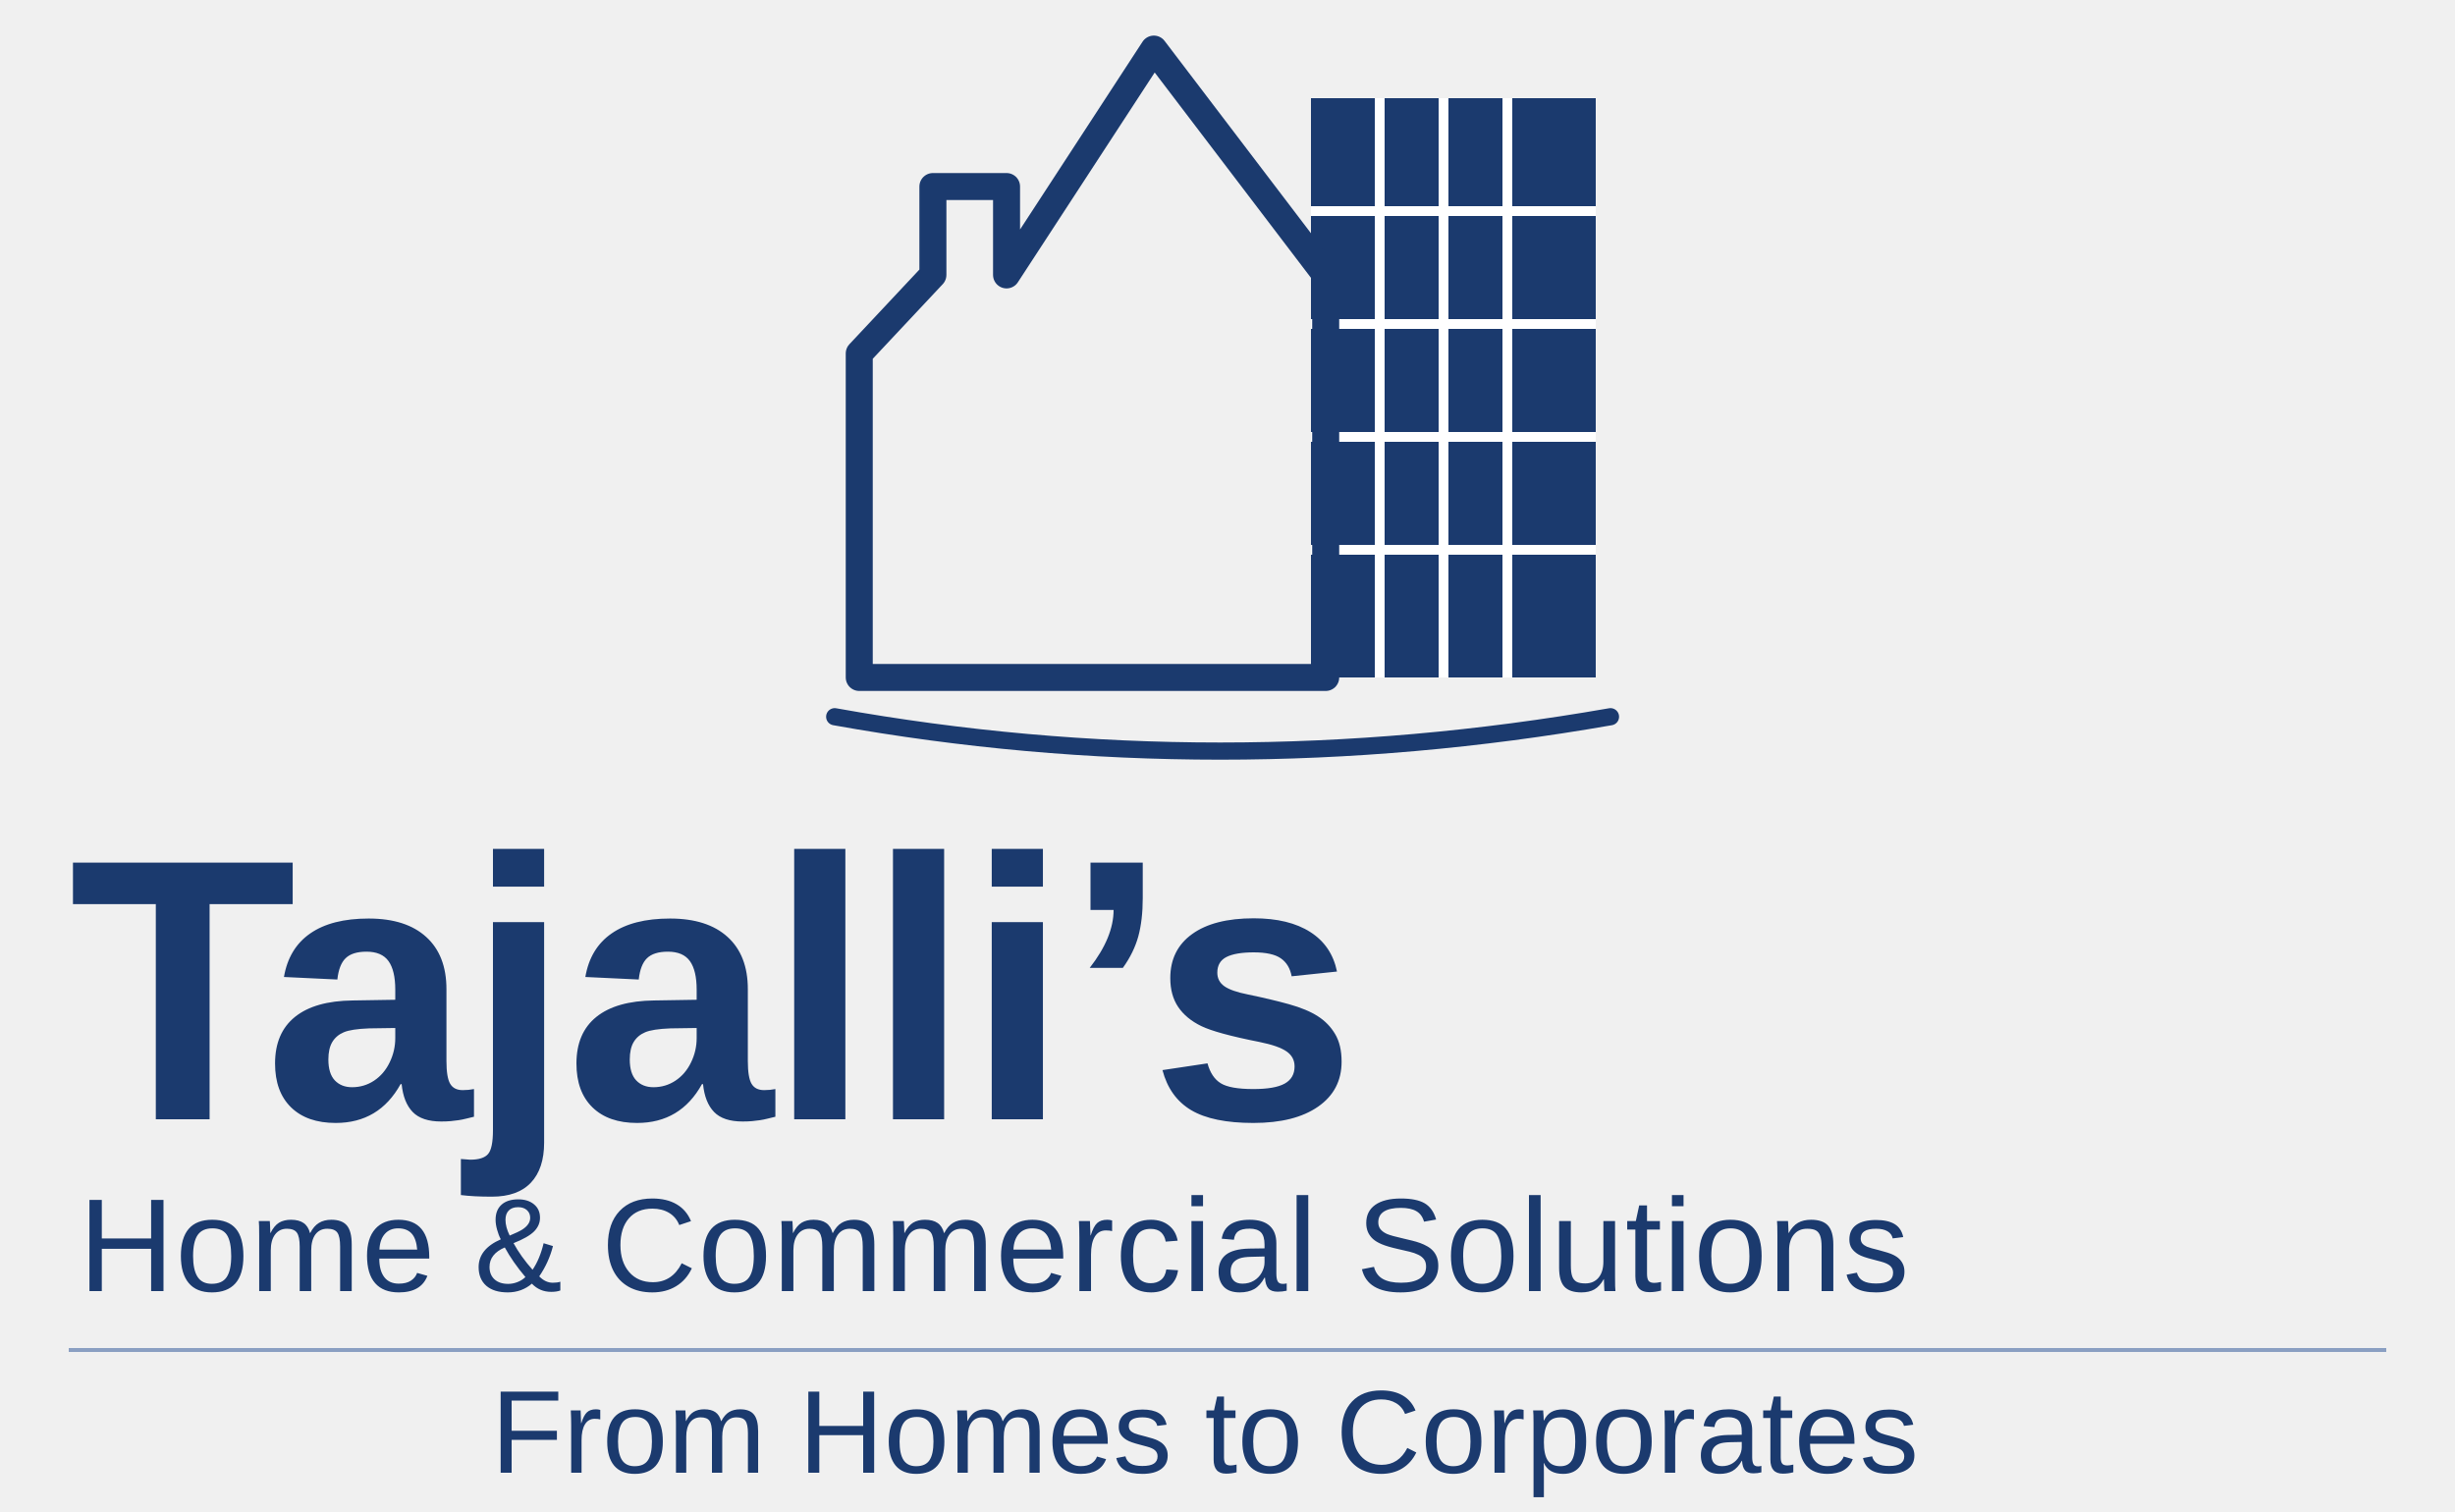
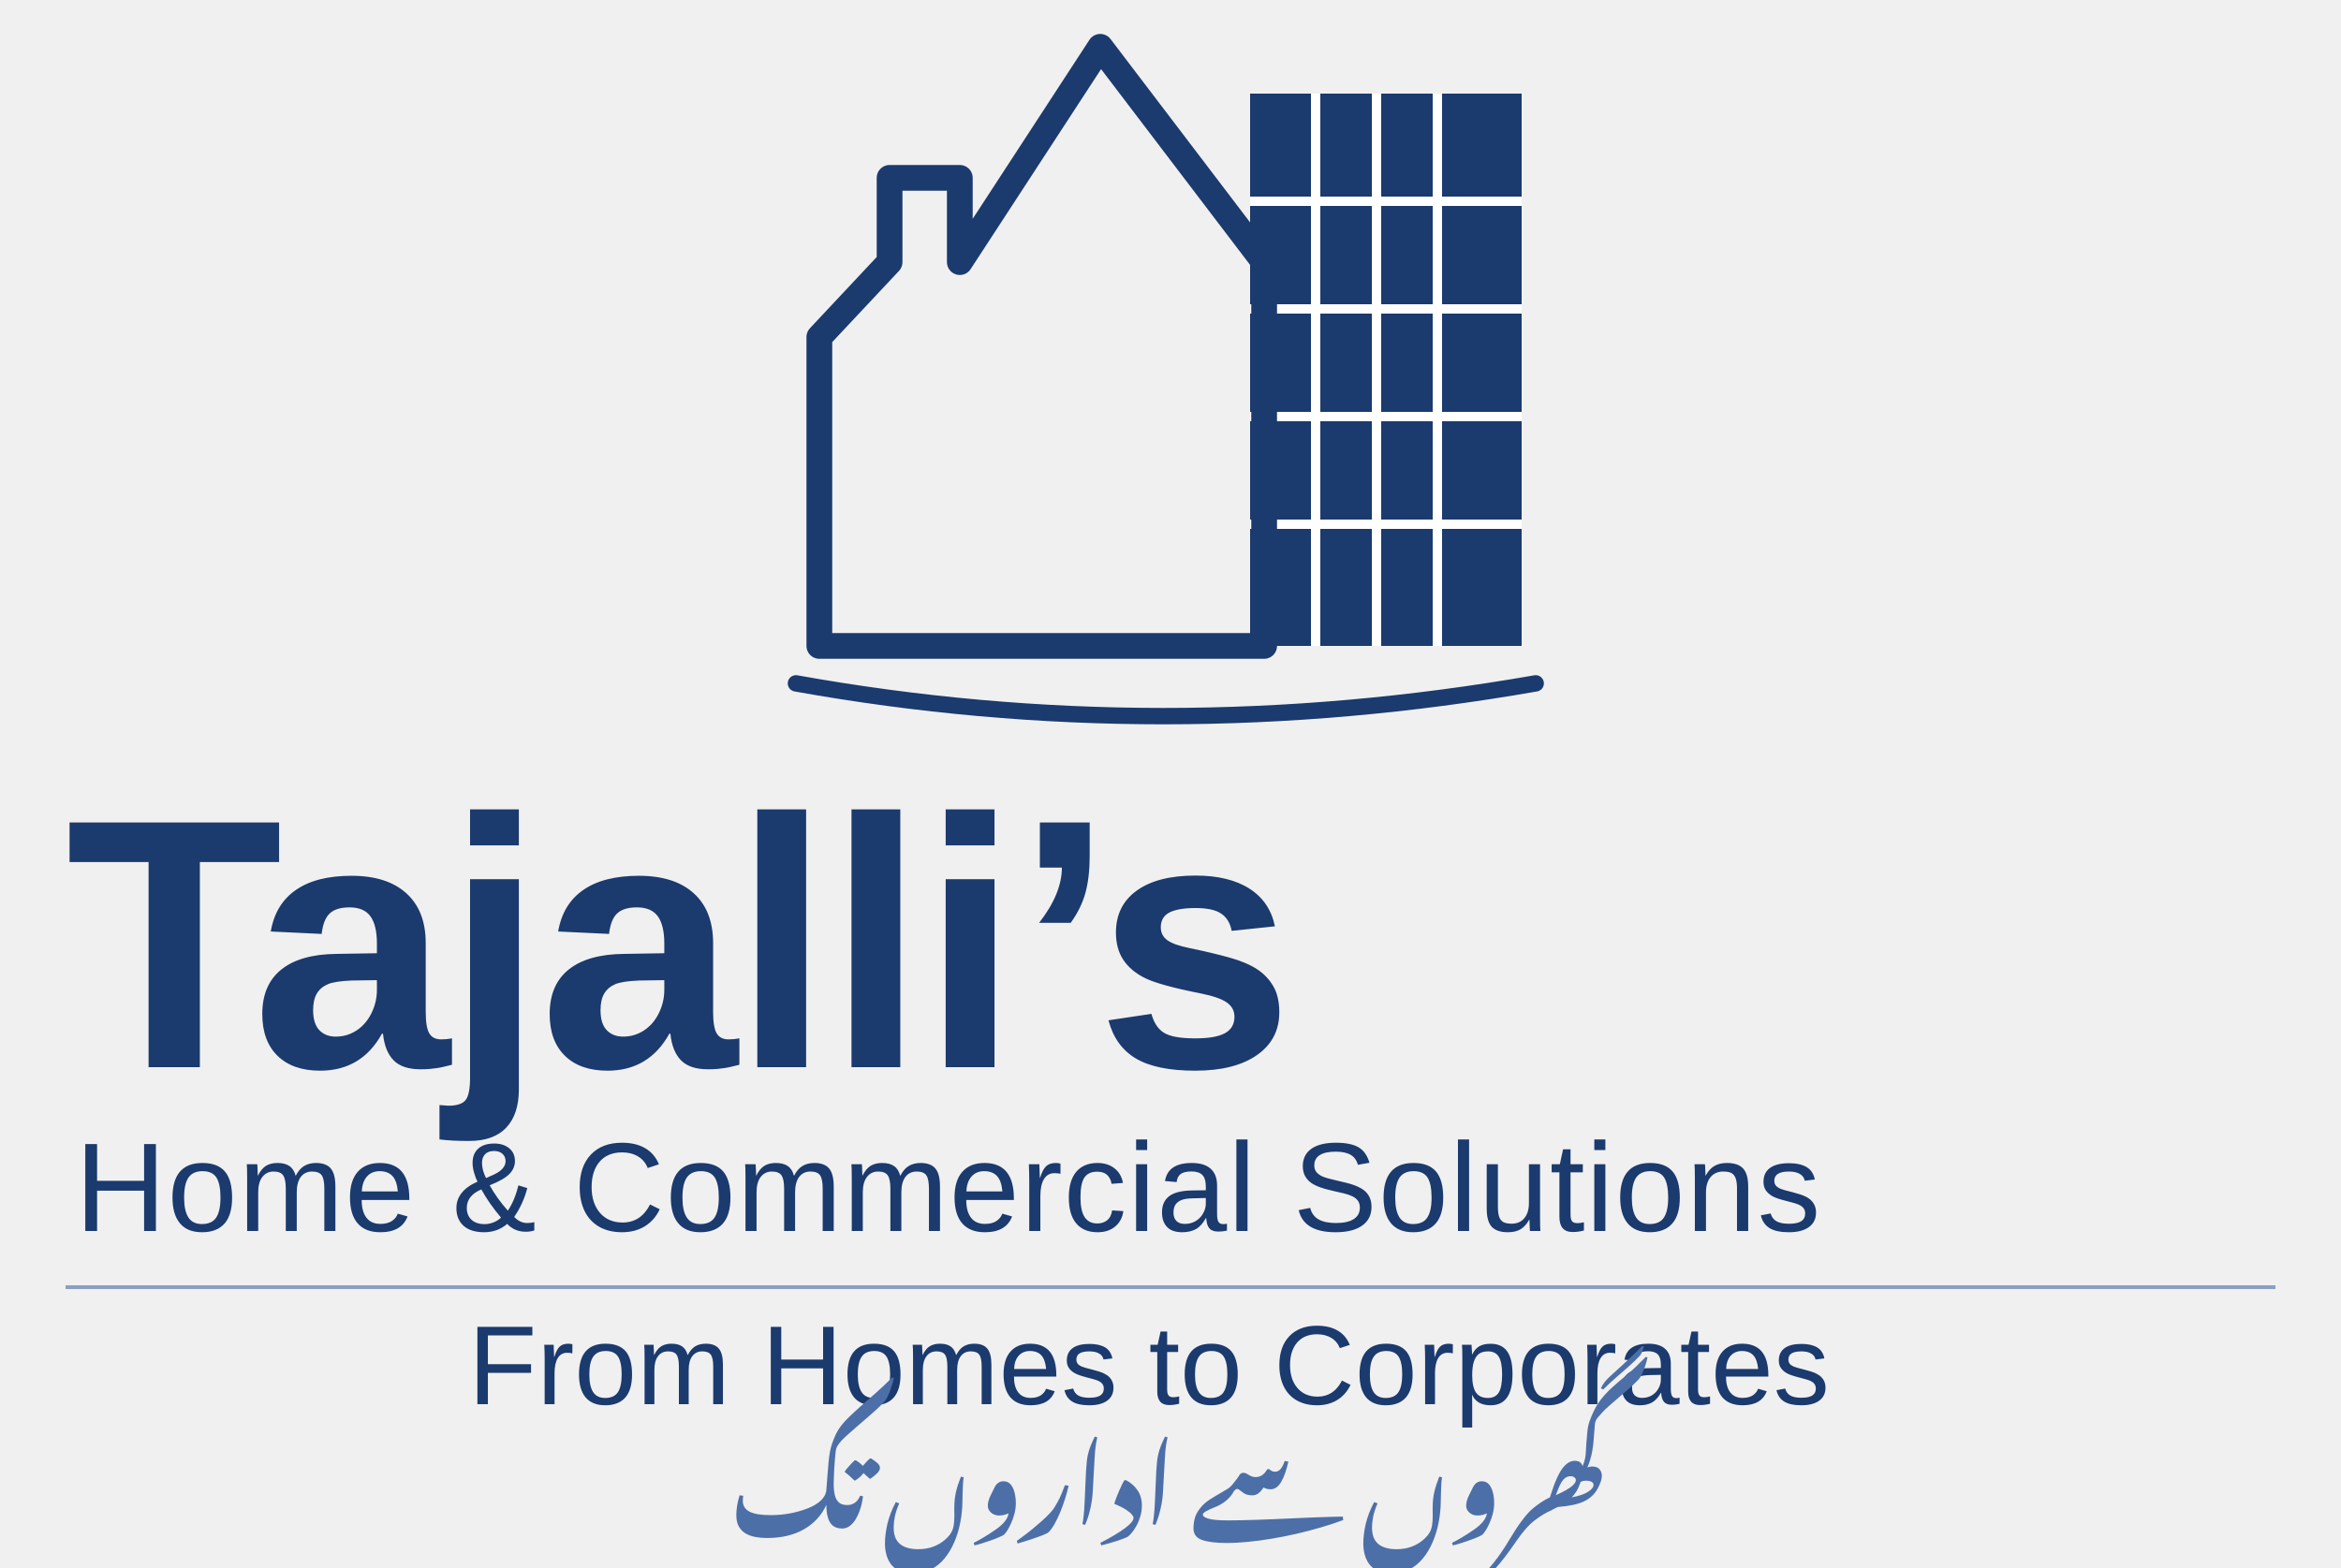
- <svg xmlns="http://www.w3.org/2000/svg" viewBox="0 0 500 308" role="img" aria-label="Tajalli's Home and Commercial Solutions">
+ <svg xmlns="http://www.w3.org/2000/svg" viewBox="0 0 500 335" role="img" aria-label="Tajalli's Home and Commercial Solutions">
  <g transform="translate(170,0)">
    <rect x="97" y="20" width="58" height="118" fill="#1b3a6e" />
    <line x1="111" y1="20" x2="111" y2="138" stroke="white" stroke-width="2" />
    <line x1="124" y1="20" x2="124" y2="138" stroke="white" stroke-width="2" />
    <line x1="137" y1="20" x2="137" y2="138" stroke="white" stroke-width="2" />
    <line x1="97" y1="43" x2="155" y2="43" stroke="white" stroke-width="2" />
    <line x1="97" y1="66" x2="155" y2="66" stroke="white" stroke-width="2" />
    <line x1="97" y1="89" x2="155" y2="89" stroke="white" stroke-width="2" />
    <line x1="97" y1="112" x2="155" y2="112" stroke="white" stroke-width="2" />
    <path d="M 5,138 L 5,72 L 20,56 L 20,38 L 35,38 L 35,56 L 65,10 L 100,56 L 100,138 Z" fill="none" stroke="#1b3a6e" stroke-width="5.5" stroke-linejoin="round" stroke-linecap="round" />
    <path d="M 0,146 Q 78,160 158,146" fill="none" stroke="#1b3a6e" stroke-width="3.5" stroke-linecap="round" />
  </g>
  <text x="14" y="228" font-family="Arial, Helvetica, sans-serif" font-weight="900" font-size="76" fill="#1b3a6e" letter-spacing="-1">Tajalli’s</text>
  <text x="16" y="263" font-family="Arial, Helvetica, sans-serif" font-weight="400" font-size="27" fill="#1b3a6e" letter-spacing="0.2">Home &amp; Commercial Solutions</text>
  <line x1="14" y1="275" x2="486" y2="275" stroke="#8a9fc2" stroke-width="0.8" />
  <text x="100" y="300" font-family="Arial, Helvetica, sans-serif" font-weight="400" font-size="24" fill="#1b3a6e">From Homes to Corporates</text>
+   <text x="250" y="328" font-family="'Noto Nastaliq Urdu', 'Jameel Noori Nastaleeq', Arial, sans-serif" font-weight="400" font-size="22" fill="#4d6fa8" text-anchor="middle" direction="rtl" unicode-bidi="bidi-override">گھروں سے اداروں تک</text>
</svg>
